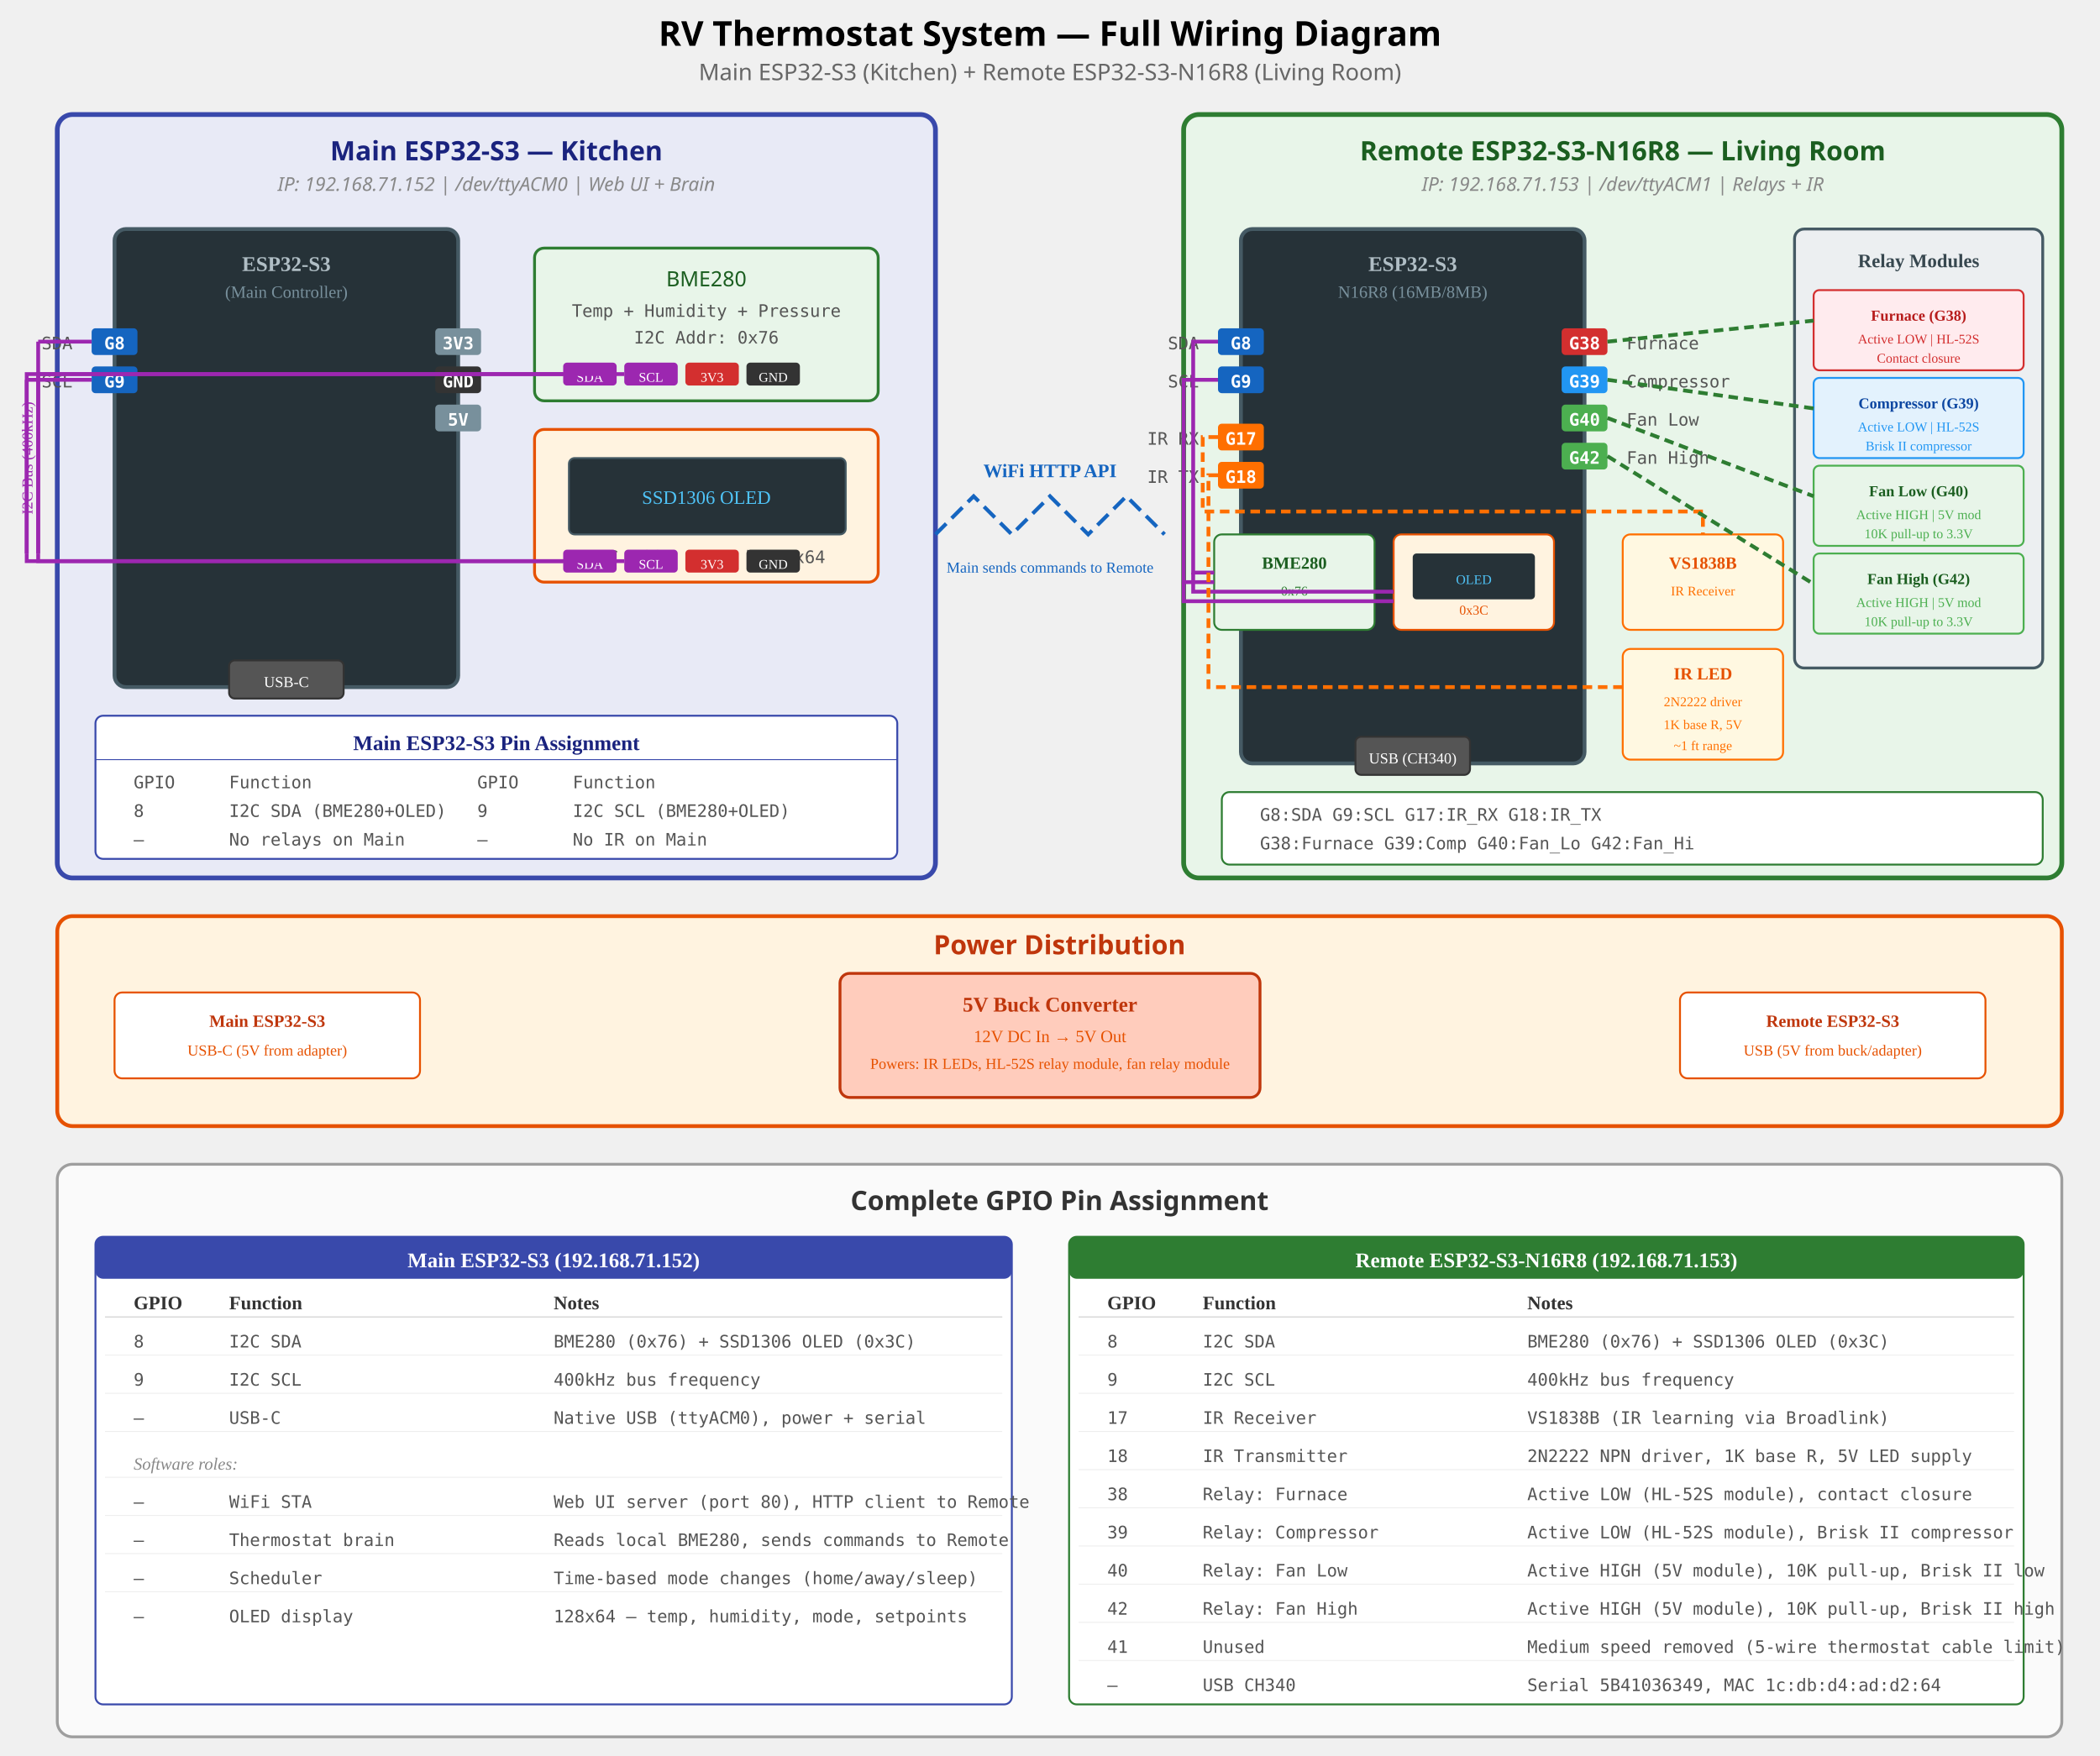
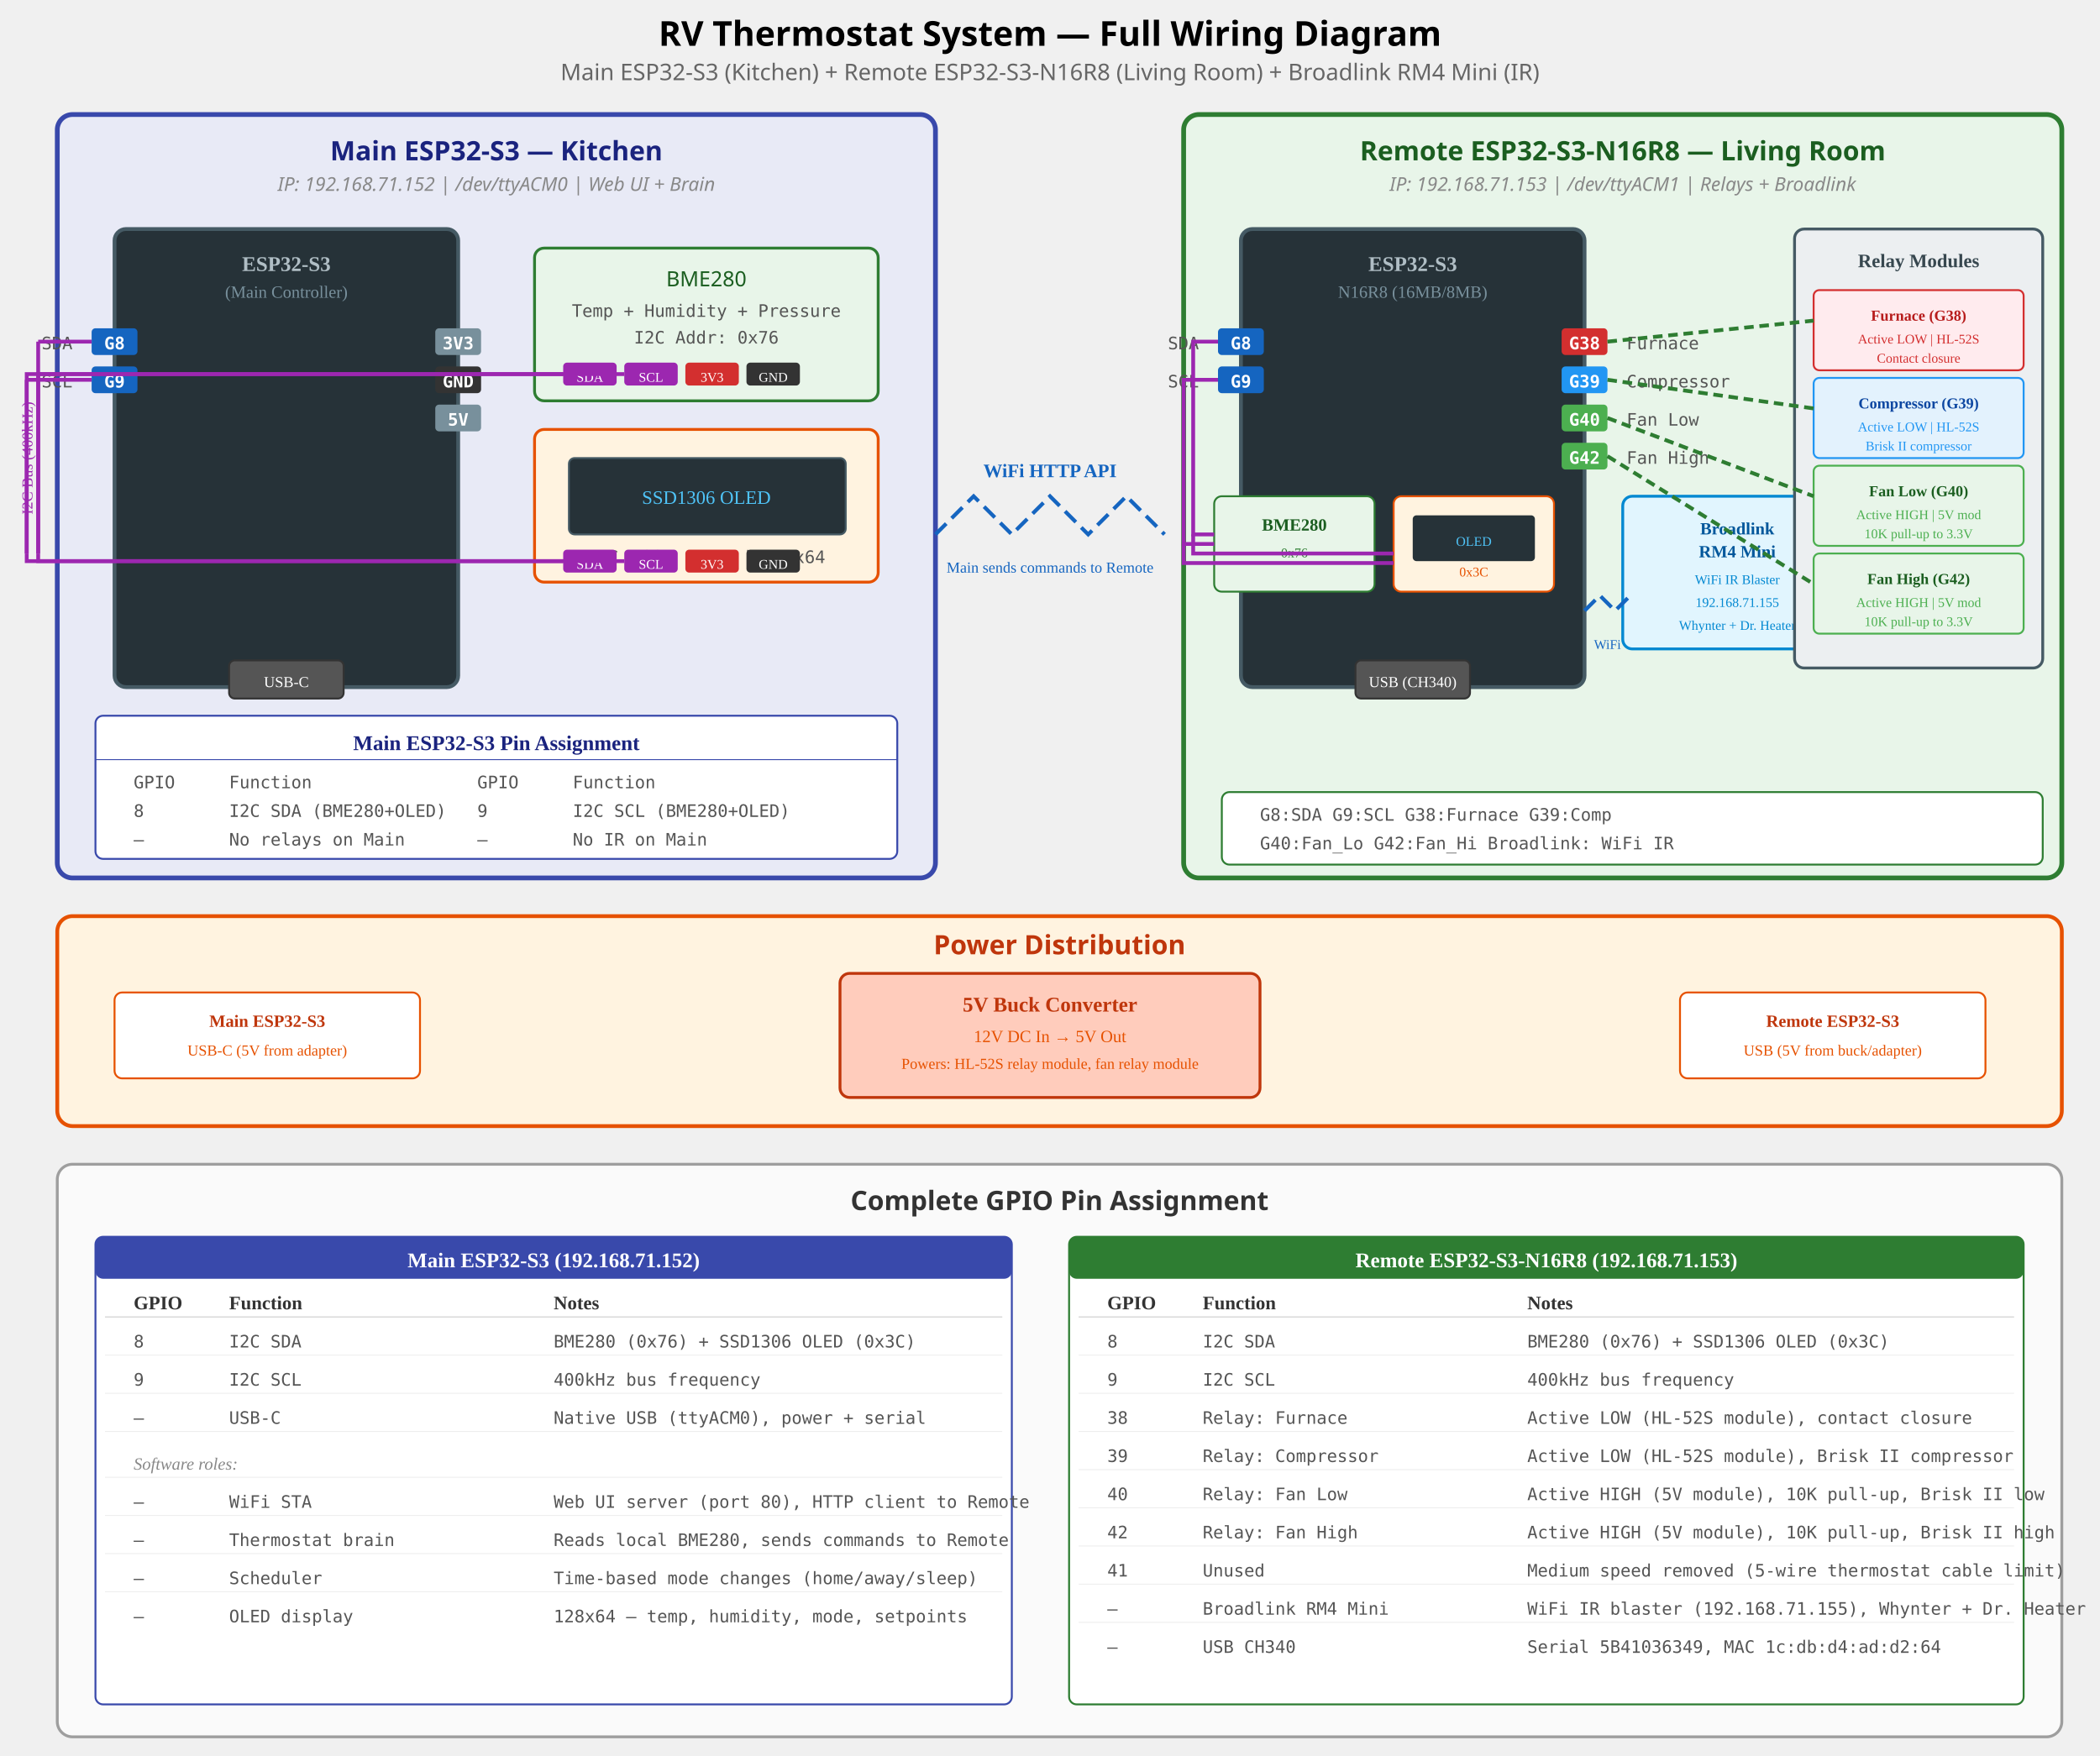
<svg xmlns="http://www.w3.org/2000/svg" viewBox="0 0 1100 920">
  <style>
    .title { font: bold 18px sans-serif; }
    .subtitle { font: 12px sans-serif; fill: #666; }
    .label { font: 11px sans-serif; }
    .pin { font: bold 10px monospace; }
    .pin-label { font: 9px monospace; fill: #555; }
    .component { font: 11px sans-serif; }
    .note { font: italic 10px sans-serif; fill: #888; }
    .section-title { font: bold 14px sans-serif; }
    .gpio { font: bold 9px monospace; fill: #fff; }
    .i2c-wire { stroke: #9C27B0; stroke-width: 2; fill: none; }
    .power-wire { stroke: #d32f2f; stroke-width: 2; fill: none; }
    .gnd-wire { stroke: #333; stroke-width: 2; fill: none; }
    .relay-wire { stroke: #2E7D32; stroke-width: 2; fill: none; stroke-dasharray: 5,3; }
-     .ir-wire { stroke: #FF6F00; stroke-width: 2; fill: none; stroke-dasharray: 5,3; }
    .wifi-link { stroke: #1565C0; stroke-width: 2; fill: none; stroke-dasharray: 8,4; }
  </style>
  <text x="550" y="24" text-anchor="middle" class="title">RV Thermostat System — Full Wiring Diagram</text>
-   <text x="550" y="42" text-anchor="middle" class="subtitle">Main ESP32-S3 (Kitchen) + Remote ESP32-S3-N16R8 (Living Room)</text>
+   <text x="550" y="42" text-anchor="middle" class="subtitle">Main ESP32-S3 (Kitchen) + Remote ESP32-S3-N16R8 (Living Room) + Broadlink RM4 Mini (IR)</text>
  <rect x="30" y="60" width="460" height="400" rx="8" fill="#e8eaf6" stroke="#3949AB" stroke-width="2.5" />
  <text x="260" y="84" text-anchor="middle" class="section-title" fill="#1a237e">Main ESP32-S3 — Kitchen</text>
  <text x="260" y="100" text-anchor="middle" class="note" fill="#5c6bc0">IP: 192.168.71.152 | /dev/ttyACM0 | Web UI + Brain</text>
  <rect x="60" y="120" width="180" height="240" rx="6" fill="#263238" stroke="#455A64" stroke-width="2" />
  <text x="150" y="142" text-anchor="middle" font-size="11" font-weight="bold" fill="#B0BEC5">ESP32-S3</text>
  <text x="150" y="156" text-anchor="middle" font-size="9" fill="#78909C">(Main Controller)</text>
  <rect x="48" y="172" width="24" height="14" rx="2" fill="#1565C0" />
  <text x="60" y="183" text-anchor="middle" class="gpio">G8</text>
  <text x="38" y="183" text-anchor="end" class="pin-label">SDA</text>
  <rect x="48" y="192" width="24" height="14" rx="2" fill="#1565C0" />
  <text x="60" y="203" text-anchor="middle" class="gpio">G9</text>
  <text x="38" y="203" text-anchor="end" class="pin-label">SCL</text>
  <rect x="228" y="172" width="24" height="14" rx="2" fill="#78909C" />
  <text x="240" y="183" text-anchor="middle" class="gpio">3V3</text>
  <rect x="228" y="192" width="24" height="14" rx="2" fill="#333" />
  <text x="240" y="203" text-anchor="middle" class="gpio">GND</text>
  <rect x="228" y="212" width="24" height="14" rx="2" fill="#78909C" />
  <text x="240" y="223" text-anchor="middle" class="gpio">5V</text>
  <rect x="120" y="346" width="60" height="20" rx="3" fill="#555" stroke="#333" stroke-width="1" />
  <text x="150" y="360" text-anchor="middle" font-size="8" fill="#fff">USB-C</text>
  <line x1="48" y1="179" x2="20" y2="179" class="i2c-wire" />
  <line x1="20" y1="179" x2="20" y2="290" class="i2c-wire" />
  <line x1="48" y1="199" x2="14" y2="199" class="i2c-wire" />
  <line x1="14" y1="199" x2="14" y2="290" class="i2c-wire" />
  <rect x="280" y="130" width="180" height="80" rx="5" fill="#E8F5E9" stroke="#2E7D32" stroke-width="1.5" />
  <text x="370" y="150" text-anchor="middle" class="component" font-weight="bold" fill="#1B5E20">BME280</text>
  <text x="370" y="166" text-anchor="middle" class="pin-label" fill="#2E7D32">Temp + Humidity + Pressure</text>
  <text x="370" y="180" text-anchor="middle" class="pin-label" fill="#2E7D32">I2C Addr: 0x76</text>
  <rect x="295" y="190" width="28" height="12" rx="2" fill="#9C27B0" />
  <text x="309" y="200" text-anchor="middle" font-size="7" fill="#fff">SDA</text>
  <rect x="327" y="190" width="28" height="12" rx="2" fill="#9C27B0" />
  <text x="341" y="200" text-anchor="middle" font-size="7" fill="#fff">SCL</text>
  <rect x="359" y="190" width="28" height="12" rx="2" fill="#d32f2f" />
  <text x="373" y="200" text-anchor="middle" font-size="7" fill="#fff">3V3</text>
  <rect x="391" y="190" width="28" height="12" rx="2" fill="#333" />
  <text x="405" y="200" text-anchor="middle" font-size="7" fill="#fff">GND</text>
  <rect x="280" y="225" width="180" height="80" rx="5" fill="#FFF3E0" stroke="#E65100" stroke-width="1.5" />
  <rect x="298" y="240" width="145" height="40" rx="3" fill="#263238" stroke="#455A64" stroke-width="1" />
  <text x="370" y="264" text-anchor="middle" font-size="10" fill="#4FC3F7">SSD1306 OLED</text>
  <text x="370" y="295" text-anchor="middle" class="pin-label" fill="#E65100">I2C Addr: 0x3C | 128x64</text>
  <rect x="295" y="288" width="28" height="12" rx="2" fill="#9C27B0" />
  <text x="309" y="298" text-anchor="middle" font-size="7" fill="#fff">SDA</text>
  <rect x="327" y="288" width="28" height="12" rx="2" fill="#9C27B0" />
  <text x="341" y="298" text-anchor="middle" font-size="7" fill="#fff">SCL</text>
  <rect x="359" y="288" width="28" height="12" rx="2" fill="#d32f2f" />
  <text x="373" y="298" text-anchor="middle" font-size="7" fill="#fff">3V3</text>
  <rect x="391" y="288" width="28" height="12" rx="2" fill="#333" />
  <text x="405" y="298" text-anchor="middle" font-size="7" fill="#fff">GND</text>
  <path d="M20 290 L20 196 L295 196" class="i2c-wire" />
  <path d="M14 290 L14 196 L327 196" class="i2c-wire" />
  <path d="M20 290 L20 294 L295 294" class="i2c-wire" />
  <path d="M14 290 L14 294 L327 294" class="i2c-wire" />
  <text x="17" y="240" text-anchor="middle" font-size="8" fill="#9C27B0" transform="rotate(-90,17,240)">I2C Bus (400kHz)</text>
  <rect x="50" y="375" width="420" height="75" rx="4" fill="#fff" stroke="#3949AB" stroke-width="1" />
  <text x="260" y="393" text-anchor="middle" font-size="11" font-weight="bold" fill="#1a237e">Main ESP32-S3 Pin Assignment</text>
  <line x1="50" y1="398" x2="470" y2="398" stroke="#3949AB" stroke-width="0.5" />
  <text x="70" y="413" class="pin-label" fill="#333" font-weight="bold">GPIO</text>
  <text x="120" y="413" class="pin-label" fill="#333" font-weight="bold">Function</text>
  <text x="250" y="413" class="pin-label" fill="#333" font-weight="bold">GPIO</text>
  <text x="300" y="413" class="pin-label" fill="#333" font-weight="bold">Function</text>
  <text x="70" y="428" class="pin-label">8</text>
  <text x="120" y="428" class="pin-label">I2C SDA (BME280+OLED)</text>
  <text x="250" y="428" class="pin-label">9</text>
  <text x="300" y="428" class="pin-label">I2C SCL (BME280+OLED)</text>
  <text x="70" y="443" class="pin-label">—</text>
  <text x="120" y="443" class="pin-label">No relays on Main</text>
  <text x="250" y="443" class="pin-label">—</text>
  <text x="300" y="443" class="pin-label">No IR on Main</text>
  <path d="M490 280 L510 260 L530 280 L550 260 L570 280 L590 260 L610 280" class="wifi-link" />
  <text x="550" y="250" text-anchor="middle" font-size="10" font-weight="bold" fill="#1565C0">WiFi HTTP API</text>
  <text x="550" y="300" text-anchor="middle" font-size="8" fill="#1565C0">Main sends commands to Remote</text>
  <rect x="620" y="60" width="460" height="400" rx="8" fill="#E8F5E9" stroke="#2E7D32" stroke-width="2.5" />
  <text x="850" y="84" text-anchor="middle" class="section-title" fill="#1B5E20">Remote ESP32-S3-N16R8 — Living Room</text>
-   <text x="850" y="100" text-anchor="middle" class="note" fill="#388E3C">IP: 192.168.71.153 | /dev/ttyACM1 | Relays + IR</text>
-   <rect x="650" y="120" width="180" height="280" rx="6" fill="#263238" stroke="#455A64" stroke-width="2" />
+   <text x="850" y="100" text-anchor="middle" class="note" fill="#388E3C">IP: 192.168.71.153 | /dev/ttyACM1 | Relays + Broadlink</text>
+   <rect x="650" y="120" width="180" height="240" rx="6" fill="#263238" stroke="#455A64" stroke-width="2" />
  <text x="740" y="142" text-anchor="middle" font-size="11" font-weight="bold" fill="#B0BEC5">ESP32-S3</text>
  <text x="740" y="156" text-anchor="middle" font-size="9" fill="#78909C">N16R8 (16MB/8MB)</text>
  <rect x="638" y="172" width="24" height="14" rx="2" fill="#1565C0" />
  <text x="650" y="183" text-anchor="middle" class="gpio">G8</text>
  <text x="628" y="183" text-anchor="end" class="pin-label">SDA</text>
  <rect x="638" y="192" width="24" height="14" rx="2" fill="#1565C0" />
  <text x="650" y="203" text-anchor="middle" class="gpio">G9</text>
  <text x="628" y="203" text-anchor="end" class="pin-label">SCL</text>
-   <rect x="638" y="222" width="24" height="14" rx="2" fill="#FF6F00" />
-   <text x="650" y="233" text-anchor="middle" class="gpio">G17</text>
-   <text x="628" y="233" text-anchor="end" class="pin-label">IR RX</text>
-   <rect x="638" y="242" width="24" height="14" rx="2" fill="#FF6F00" />
-   <text x="650" y="253" text-anchor="middle" class="gpio">G18</text>
-   <text x="628" y="253" text-anchor="end" class="pin-label">IR TX</text>
  <rect x="818" y="172" width="24" height="14" rx="2" fill="#d32f2f" />
  <text x="830" y="183" text-anchor="middle" class="gpio">G38</text>
  <text x="852" y="183" class="pin-label">Furnace</text>
  <rect x="818" y="192" width="24" height="14" rx="2" fill="#2196F3" />
  <text x="830" y="203" text-anchor="middle" class="gpio">G39</text>
  <text x="852" y="203" class="pin-label">Compressor</text>
  <rect x="818" y="212" width="24" height="14" rx="2" fill="#4CAF50" />
  <text x="830" y="223" text-anchor="middle" class="gpio">G40</text>
  <text x="852" y="223" class="pin-label">Fan Low</text>
  <rect x="818" y="232" width="24" height="14" rx="2" fill="#4CAF50" />
  <text x="830" y="243" text-anchor="middle" class="gpio">G42</text>
  <text x="852" y="243" class="pin-label">Fan High</text>
-   <rect x="710" y="386" width="60" height="20" rx="3" fill="#555" stroke="#333" stroke-width="1" />
-   <text x="740" y="400" text-anchor="middle" font-size="8" fill="#fff">USB (CH340)</text>
-   <rect x="636" y="280" width="84" height="50" rx="4" fill="#E8F5E9" stroke="#2E7D32" stroke-width="1" />
-   <text x="678" y="298" text-anchor="middle" font-size="9" font-weight="bold" fill="#1B5E20">BME280</text>
-   <text x="678" y="312" text-anchor="middle" font-size="7" fill="#2E7D32">0x76</text>
-   <path d="M638 179 L625 179 L625 300 L636 300" class="i2c-wire" />
-   <path d="M638 199 L620 199 L620 305 L636 305" class="i2c-wire" />
-   <rect x="730" y="280" width="84" height="50" rx="4" fill="#FFF3E0" stroke="#E65100" stroke-width="1" />
-   <rect x="740" y="290" width="64" height="24" rx="2" fill="#263238" />
-   <text x="772" y="306" text-anchor="middle" font-size="7" fill="#4FC3F7">OLED</text>
-   <text x="772" y="322" text-anchor="middle" font-size="7" fill="#E65100">0x3C</text>
-   <path d="M625 300 L625 310 L730 310" class="i2c-wire" />
-   <path d="M620 305 L620 315 L730 315" class="i2c-wire" />
-   <rect x="850" y="280" width="84" height="50" rx="4" fill="#FFF8E1" stroke="#FF6F00" stroke-width="1" />
-   <text x="892" y="298" text-anchor="middle" font-size="9" font-weight="bold" fill="#E65100">VS1838B</text>
-   <text x="892" y="312" text-anchor="middle" font-size="7" fill="#FF6F00">IR Receiver</text>
-   <path d="M638 229 L630 229 L630 268 L892 268 L892 280" class="ir-wire" />
-   <rect x="850" y="340" width="84" height="58" rx="4" fill="#FFF8E1" stroke="#FF6F00" stroke-width="1" />
-   <text x="892" y="356" text-anchor="middle" font-size="9" font-weight="bold" fill="#E65100">IR LED</text>
-   <text x="892" y="370" text-anchor="middle" font-size="7" fill="#FF6F00">2N2222 driver</text>
-   <text x="892" y="382" text-anchor="middle" font-size="7" fill="#FF6F00">1K base R, 5V</text>
-   <text x="892" y="393" text-anchor="middle" font-size="7" fill="#FF6F00">~1 ft range</text>
-   <path d="M638 249 L633 249 L633 360 L850 360" class="ir-wire" />
+   <rect x="710" y="346" width="60" height="20" rx="3" fill="#555" stroke="#333" stroke-width="1" />
+   <text x="740" y="360" text-anchor="middle" font-size="8" fill="#fff">USB (CH340)</text>
+   <rect x="636" y="260" width="84" height="50" rx="4" fill="#E8F5E9" stroke="#2E7D32" stroke-width="1" />
+   <text x="678" y="278" text-anchor="middle" font-size="9" font-weight="bold" fill="#1B5E20">BME280</text>
+   <text x="678" y="292" text-anchor="middle" font-size="7" fill="#2E7D32">0x76</text>
+   <path d="M638 179 L625 179 L625 280 L636 280" class="i2c-wire" />
+   <path d="M638 199 L620 199 L620 285 L636 285" class="i2c-wire" />
+   <rect x="730" y="260" width="84" height="50" rx="4" fill="#FFF3E0" stroke="#E65100" stroke-width="1" />
+   <rect x="740" y="270" width="64" height="24" rx="2" fill="#263238" />
+   <text x="772" y="286" text-anchor="middle" font-size="7" fill="#4FC3F7">OLED</text>
+   <text x="772" y="302" text-anchor="middle" font-size="7" fill="#E65100">0x3C</text>
+   <path d="M625 280 L625 290 L730 290" class="i2c-wire" />
+   <path d="M620 285 L620 295 L730 295" class="i2c-wire" />
+   <rect x="850" y="260" width="120" height="80" rx="5" fill="#E1F5FE" stroke="#0288D1" stroke-width="1.5" />
+   <text x="910" y="280" text-anchor="middle" font-size="9" font-weight="bold" fill="#01579B">Broadlink</text>
+   <text x="910" y="292" text-anchor="middle" font-size="9" font-weight="bold" fill="#01579B">RM4 Mini</text>
+   <text x="910" y="306" text-anchor="middle" font-size="7" fill="#0288D1">WiFi IR Blaster</text>
+   <text x="910" y="318" text-anchor="middle" font-size="7" fill="#0288D1">192.168.71.155</text>
+   <text x="910" y="330" text-anchor="middle" font-size="7" fill="#0288D1">Whynter + Dr. Heater</text>
+   <path d="M830 320 L838 312 L846 320 L854 312" class="wifi-link" />
+   <text x="842" y="340" text-anchor="middle" font-size="7" fill="#1565C0">WiFi</text>
  <rect x="940" y="120" width="130" height="230" rx="5" fill="#ECEFF1" stroke="#455A64" stroke-width="1.5" />
  <text x="1005" y="140" text-anchor="middle" font-size="10" font-weight="bold" fill="#37474F">Relay Modules</text>
  <rect x="950" y="152" width="110" height="42" rx="3" fill="#FFEBEE" stroke="#d32f2f" stroke-width="1" />
  <text x="1005" y="168" text-anchor="middle" font-size="8" font-weight="bold" fill="#b71c1c">Furnace (G38)</text>
  <text x="1005" y="180" text-anchor="middle" font-size="7" fill="#d32f2f">Active LOW | HL-52S</text>
  <text x="1005" y="190" text-anchor="middle" font-size="7" fill="#d32f2f">Contact closure</text>
  <line x1="842" y1="179" x2="950" y2="168" stroke="#d32f2f" stroke-width="1.5" class="relay-wire" />
  <rect x="950" y="198" width="110" height="42" rx="3" fill="#E3F2FD" stroke="#2196F3" stroke-width="1" />
  <text x="1005" y="214" text-anchor="middle" font-size="8" font-weight="bold" fill="#0D47A1">Compressor (G39)</text>
  <text x="1005" y="226" text-anchor="middle" font-size="7" fill="#2196F3">Active LOW | HL-52S</text>
  <text x="1005" y="236" text-anchor="middle" font-size="7" fill="#2196F3">Brisk II compressor</text>
  <line x1="842" y1="199" x2="950" y2="214" stroke="#2196F3" stroke-width="1.5" class="relay-wire" />
  <rect x="950" y="244" width="110" height="42" rx="3" fill="#E8F5E9" stroke="#4CAF50" stroke-width="1" />
  <text x="1005" y="260" text-anchor="middle" font-size="8" font-weight="bold" fill="#1B5E20">Fan Low (G40)</text>
  <text x="1005" y="272" text-anchor="middle" font-size="7" fill="#4CAF50">Active HIGH | 5V mod</text>
  <text x="1005" y="282" text-anchor="middle" font-size="7" fill="#4CAF50">10K pull-up to 3.3V</text>
  <line x1="842" y1="219" x2="950" y2="260" stroke="#4CAF50" stroke-width="1.5" class="relay-wire" />
  <rect x="950" y="290" width="110" height="42" rx="3" fill="#E8F5E9" stroke="#4CAF50" stroke-width="1" />
  <text x="1005" y="306" text-anchor="middle" font-size="8" font-weight="bold" fill="#1B5E20">Fan High (G42)</text>
  <text x="1005" y="318" text-anchor="middle" font-size="7" fill="#4CAF50">Active HIGH | 5V mod</text>
  <text x="1005" y="328" text-anchor="middle" font-size="7" fill="#4CAF50">10K pull-up to 3.3V</text>
  <line x1="842" y1="239" x2="950" y2="306" stroke="#4CAF50" stroke-width="1.5" class="relay-wire" />
  <rect x="640" y="415" width="430" height="38" rx="4" fill="#fff" stroke="#2E7D32" stroke-width="1" />
-   <text x="660" y="430" class="pin-label" font-weight="bold" fill="#333">G8:SDA  G9:SCL  G17:IR_RX  G18:IR_TX</text>
-   <text x="660" y="445" class="pin-label" font-weight="bold" fill="#333">G38:Furnace  G39:Comp  G40:Fan_Lo  G42:Fan_Hi</text>
+   <text x="660" y="430" class="pin-label" font-weight="bold" fill="#333">G8:SDA  G9:SCL  G38:Furnace  G39:Comp</text>
+   <text x="660" y="445" class="pin-label" font-weight="bold" fill="#333">G40:Fan_Lo  G42:Fan_Hi  Broadlink: WiFi IR</text>
  <rect x="30" y="480" width="1050" height="110" rx="8" fill="#FFF3E0" stroke="#E65100" stroke-width="2" />
  <text x="555" y="500" text-anchor="middle" class="section-title" fill="#BF360C">Power Distribution</text>
  <rect x="440" y="510" width="220" height="65" rx="5" fill="#FFCCBC" stroke="#BF360C" stroke-width="1.5" />
  <text x="550" y="530" text-anchor="middle" font-size="11" font-weight="bold" fill="#BF360C">5V Buck Converter</text>
  <text x="550" y="546" text-anchor="middle" font-size="9" fill="#E65100">12V DC In → 5V Out</text>
-   <text x="550" y="560" text-anchor="middle" font-size="8" fill="#E65100">Powers: IR LEDs, HL-52S relay module, fan relay module</text>
+   <text x="550" y="560" text-anchor="middle" font-size="8" fill="#E65100">Powers: HL-52S relay module, fan relay module</text>
  <rect x="60" y="520" width="160" height="45" rx="4" fill="#fff" stroke="#E65100" stroke-width="1" />
  <text x="140" y="538" text-anchor="middle" font-size="9" font-weight="bold" fill="#BF360C">Main ESP32-S3</text>
  <text x="140" y="553" text-anchor="middle" font-size="8" fill="#E65100">USB-C (5V from adapter)</text>
  <rect x="880" y="520" width="160" height="45" rx="4" fill="#fff" stroke="#E65100" stroke-width="1" />
  <text x="960" y="538" text-anchor="middle" font-size="9" font-weight="bold" fill="#BF360C">Remote ESP32-S3</text>
  <text x="960" y="553" text-anchor="middle" font-size="8" fill="#E65100">USB (5V from buck/adapter)</text>
  <rect x="30" y="610" width="1050" height="300" rx="8" fill="#FAFAFA" stroke="#9E9E9E" stroke-width="1.5" />
  <text x="555" y="634" text-anchor="middle" class="section-title" fill="#333">Complete GPIO Pin Assignment</text>
  <rect x="50" y="648" width="480" height="245" rx="4" fill="#fff" stroke="#3949AB" stroke-width="1" />
  <rect x="50" y="648" width="480" height="22" rx="4" fill="#3949AB" />
  <text x="290" y="664" text-anchor="middle" font-size="11" font-weight="bold" fill="#fff">Main ESP32-S3 (192.168.71.152)</text>
  <text x="70" y="686" font-size="10" font-weight="bold" fill="#333">GPIO</text>
  <text x="120" y="686" font-size="10" font-weight="bold" fill="#333">Function</text>
  <text x="290" y="686" font-size="10" font-weight="bold" fill="#333">Notes</text>
  <line x1="55" y1="690" x2="525" y2="690" stroke="#ccc" stroke-width="0.5" />
  <text x="70" y="706" class="pin-label">8</text>
  <text x="120" y="706" class="pin-label">I2C SDA</text>
  <text x="290" y="706" class="pin-label">BME280 (0x76) + SSD1306 OLED (0x3C)</text>
  <line x1="55" y1="710" x2="525" y2="710" stroke="#eee" stroke-width="0.5" />
  <text x="70" y="726" class="pin-label">9</text>
  <text x="120" y="726" class="pin-label">I2C SCL</text>
  <text x="290" y="726" class="pin-label">400kHz bus frequency</text>
  <line x1="55" y1="730" x2="525" y2="730" stroke="#eee" stroke-width="0.5" />
  <text x="70" y="746" class="pin-label">—</text>
  <text x="120" y="746" class="pin-label">USB-C</text>
  <text x="290" y="746" class="pin-label">Native USB (ttyACM0), power + serial</text>
  <line x1="55" y1="750" x2="525" y2="750" stroke="#eee" stroke-width="0.5" />
  <text x="70" y="770" font-size="9" font-style="italic" fill="#888">Software roles:</text>
  <line x1="55" y1="774" x2="525" y2="774" stroke="#eee" stroke-width="0.5" />
  <text x="70" y="790" class="pin-label" fill="#666">—</text>
  <text x="120" y="790" class="pin-label" fill="#666">WiFi STA</text>
  <text x="290" y="790" class="pin-label" fill="#666">Web UI server (port 80), HTTP client to Remote</text>
  <line x1="55" y1="794" x2="525" y2="794" stroke="#eee" stroke-width="0.5" />
  <text x="70" y="810" class="pin-label" fill="#666">—</text>
  <text x="120" y="810" class="pin-label" fill="#666">Thermostat brain</text>
  <text x="290" y="810" class="pin-label" fill="#666">Reads local BME280, sends commands to Remote</text>
  <line x1="55" y1="814" x2="525" y2="814" stroke="#eee" stroke-width="0.5" />
  <text x="70" y="830" class="pin-label" fill="#666">—</text>
  <text x="120" y="830" class="pin-label" fill="#666">Scheduler</text>
  <text x="290" y="830" class="pin-label" fill="#666">Time-based mode changes (home/away/sleep)</text>
  <line x1="55" y1="834" x2="525" y2="834" stroke="#eee" stroke-width="0.5" />
  <text x="70" y="850" class="pin-label" fill="#666">—</text>
  <text x="120" y="850" class="pin-label" fill="#666">OLED display</text>
  <text x="290" y="850" class="pin-label" fill="#666">128x64 — temp, humidity, mode, setpoints</text>
  <rect x="560" y="648" width="500" height="245" rx="4" fill="#fff" stroke="#2E7D32" stroke-width="1" />
  <rect x="560" y="648" width="500" height="22" rx="4" fill="#2E7D32" />
  <text x="810" y="664" text-anchor="middle" font-size="11" font-weight="bold" fill="#fff">Remote ESP32-S3-N16R8 (192.168.71.153)</text>
  <text x="580" y="686" font-size="10" font-weight="bold" fill="#333">GPIO</text>
  <text x="630" y="686" font-size="10" font-weight="bold" fill="#333">Function</text>
  <text x="800" y="686" font-size="10" font-weight="bold" fill="#333">Notes</text>
  <line x1="565" y1="690" x2="1055" y2="690" stroke="#ccc" stroke-width="0.5" />
  <text x="580" y="706" class="pin-label">8</text>
  <text x="630" y="706" class="pin-label">I2C SDA</text>
  <text x="800" y="706" class="pin-label">BME280 (0x76) + SSD1306 OLED (0x3C)</text>
  <line x1="565" y1="710" x2="1055" y2="710" stroke="#eee" stroke-width="0.5" />
  <text x="580" y="726" class="pin-label">9</text>
  <text x="630" y="726" class="pin-label">I2C SCL</text>
  <text x="800" y="726" class="pin-label">400kHz bus frequency</text>
  <line x1="565" y1="730" x2="1055" y2="730" stroke="#eee" stroke-width="0.5" />
-   <text x="580" y="746" class="pin-label">17</text>
-   <text x="630" y="746" class="pin-label">IR Receiver</text>
-   <text x="800" y="746" class="pin-label">VS1838B (IR learning via Broadlink)</text>
+   <text x="580" y="746" class="pin-label" fill="#d32f2f">38</text>
+   <text x="630" y="746" class="pin-label" fill="#d32f2f">Relay: Furnace</text>
+   <text x="800" y="746" class="pin-label">Active LOW (HL-52S module), contact closure</text>
  <line x1="565" y1="750" x2="1055" y2="750" stroke="#eee" stroke-width="0.5" />
-   <text x="580" y="766" class="pin-label">18</text>
-   <text x="630" y="766" class="pin-label">IR Transmitter</text>
-   <text x="800" y="766" class="pin-label">2N2222 NPN driver, 1K base R, 5V LED supply</text>
+   <text x="580" y="766" class="pin-label" fill="#2196F3">39</text>
+   <text x="630" y="766" class="pin-label" fill="#2196F3">Relay: Compressor</text>
+   <text x="800" y="766" class="pin-label">Active LOW (HL-52S module), Brisk II compressor</text>
  <line x1="565" y1="770" x2="1055" y2="770" stroke="#eee" stroke-width="0.5" />
-   <text x="580" y="786" class="pin-label" fill="#d32f2f">38</text>
-   <text x="630" y="786" class="pin-label" fill="#d32f2f">Relay: Furnace</text>
-   <text x="800" y="786" class="pin-label">Active LOW (HL-52S module), contact closure</text>
+   <text x="580" y="786" class="pin-label" fill="#4CAF50">40</text>
+   <text x="630" y="786" class="pin-label" fill="#4CAF50">Relay: Fan Low</text>
+   <text x="800" y="786" class="pin-label">Active HIGH (5V module), 10K pull-up, Brisk II low</text>
  <line x1="565" y1="790" x2="1055" y2="790" stroke="#eee" stroke-width="0.5" />
-   <text x="580" y="806" class="pin-label" fill="#2196F3">39</text>
-   <text x="630" y="806" class="pin-label" fill="#2196F3">Relay: Compressor</text>
-   <text x="800" y="806" class="pin-label">Active LOW (HL-52S module), Brisk II compressor</text>
+   <text x="580" y="806" class="pin-label" fill="#4CAF50">42</text>
+   <text x="630" y="806" class="pin-label" fill="#4CAF50">Relay: Fan High</text>
+   <text x="800" y="806" class="pin-label">Active HIGH (5V module), 10K pull-up, Brisk II high</text>
  <line x1="565" y1="810" x2="1055" y2="810" stroke="#eee" stroke-width="0.5" />
-   <text x="580" y="826" class="pin-label" fill="#4CAF50">40</text>
-   <text x="630" y="826" class="pin-label" fill="#4CAF50">Relay: Fan Low</text>
-   <text x="800" y="826" class="pin-label">Active HIGH (5V module), 10K pull-up, Brisk II low</text>
+   <text x="580" y="826" class="pin-label" fill="#888">41</text>
+   <text x="630" y="826" class="pin-label" fill="#888">Unused</text>
+   <text x="800" y="826" class="pin-label" fill="#888">Medium speed removed (5-wire thermostat cable limit)</text>
  <line x1="565" y1="830" x2="1055" y2="830" stroke="#eee" stroke-width="0.5" />
-   <text x="580" y="846" class="pin-label" fill="#4CAF50">42</text>
-   <text x="630" y="846" class="pin-label" fill="#4CAF50">Relay: Fan High</text>
-   <text x="800" y="846" class="pin-label">Active HIGH (5V module), 10K pull-up, Brisk II high</text>
+   <text x="580" y="846" class="pin-label" fill="#0288D1">—</text>
+   <text x="630" y="846" class="pin-label" fill="#0288D1">Broadlink RM4 Mini</text>
+   <text x="800" y="846" class="pin-label">WiFi IR blaster (192.168.71.155), Whynter + Dr. Heater</text>
  <line x1="565" y1="850" x2="1055" y2="850" stroke="#eee" stroke-width="0.5" />
-   <text x="580" y="866" class="pin-label" fill="#888">41</text>
-   <text x="630" y="866" class="pin-label" fill="#888">Unused</text>
-   <text x="800" y="866" class="pin-label" fill="#888">Medium speed removed (5-wire thermostat cable limit)</text>
-   <line x1="565" y1="870" x2="1055" y2="870" stroke="#eee" stroke-width="0.5" />
-   <text x="580" y="886" class="pin-label" fill="#888">—</text>
-   <text x="630" y="886" class="pin-label" fill="#888">USB CH340</text>
-   <text x="800" y="886" class="pin-label" fill="#888">Serial 5B41036349, MAC 1c:db:d4:ad:d2:64</text>
+   <text x="580" y="866" class="pin-label" fill="#888">—</text>
+   <text x="630" y="866" class="pin-label" fill="#888">USB CH340</text>
+   <text x="800" y="866" class="pin-label" fill="#888">Serial 5B41036349, MAC 1c:db:d4:ad:d2:64</text>
</svg>
